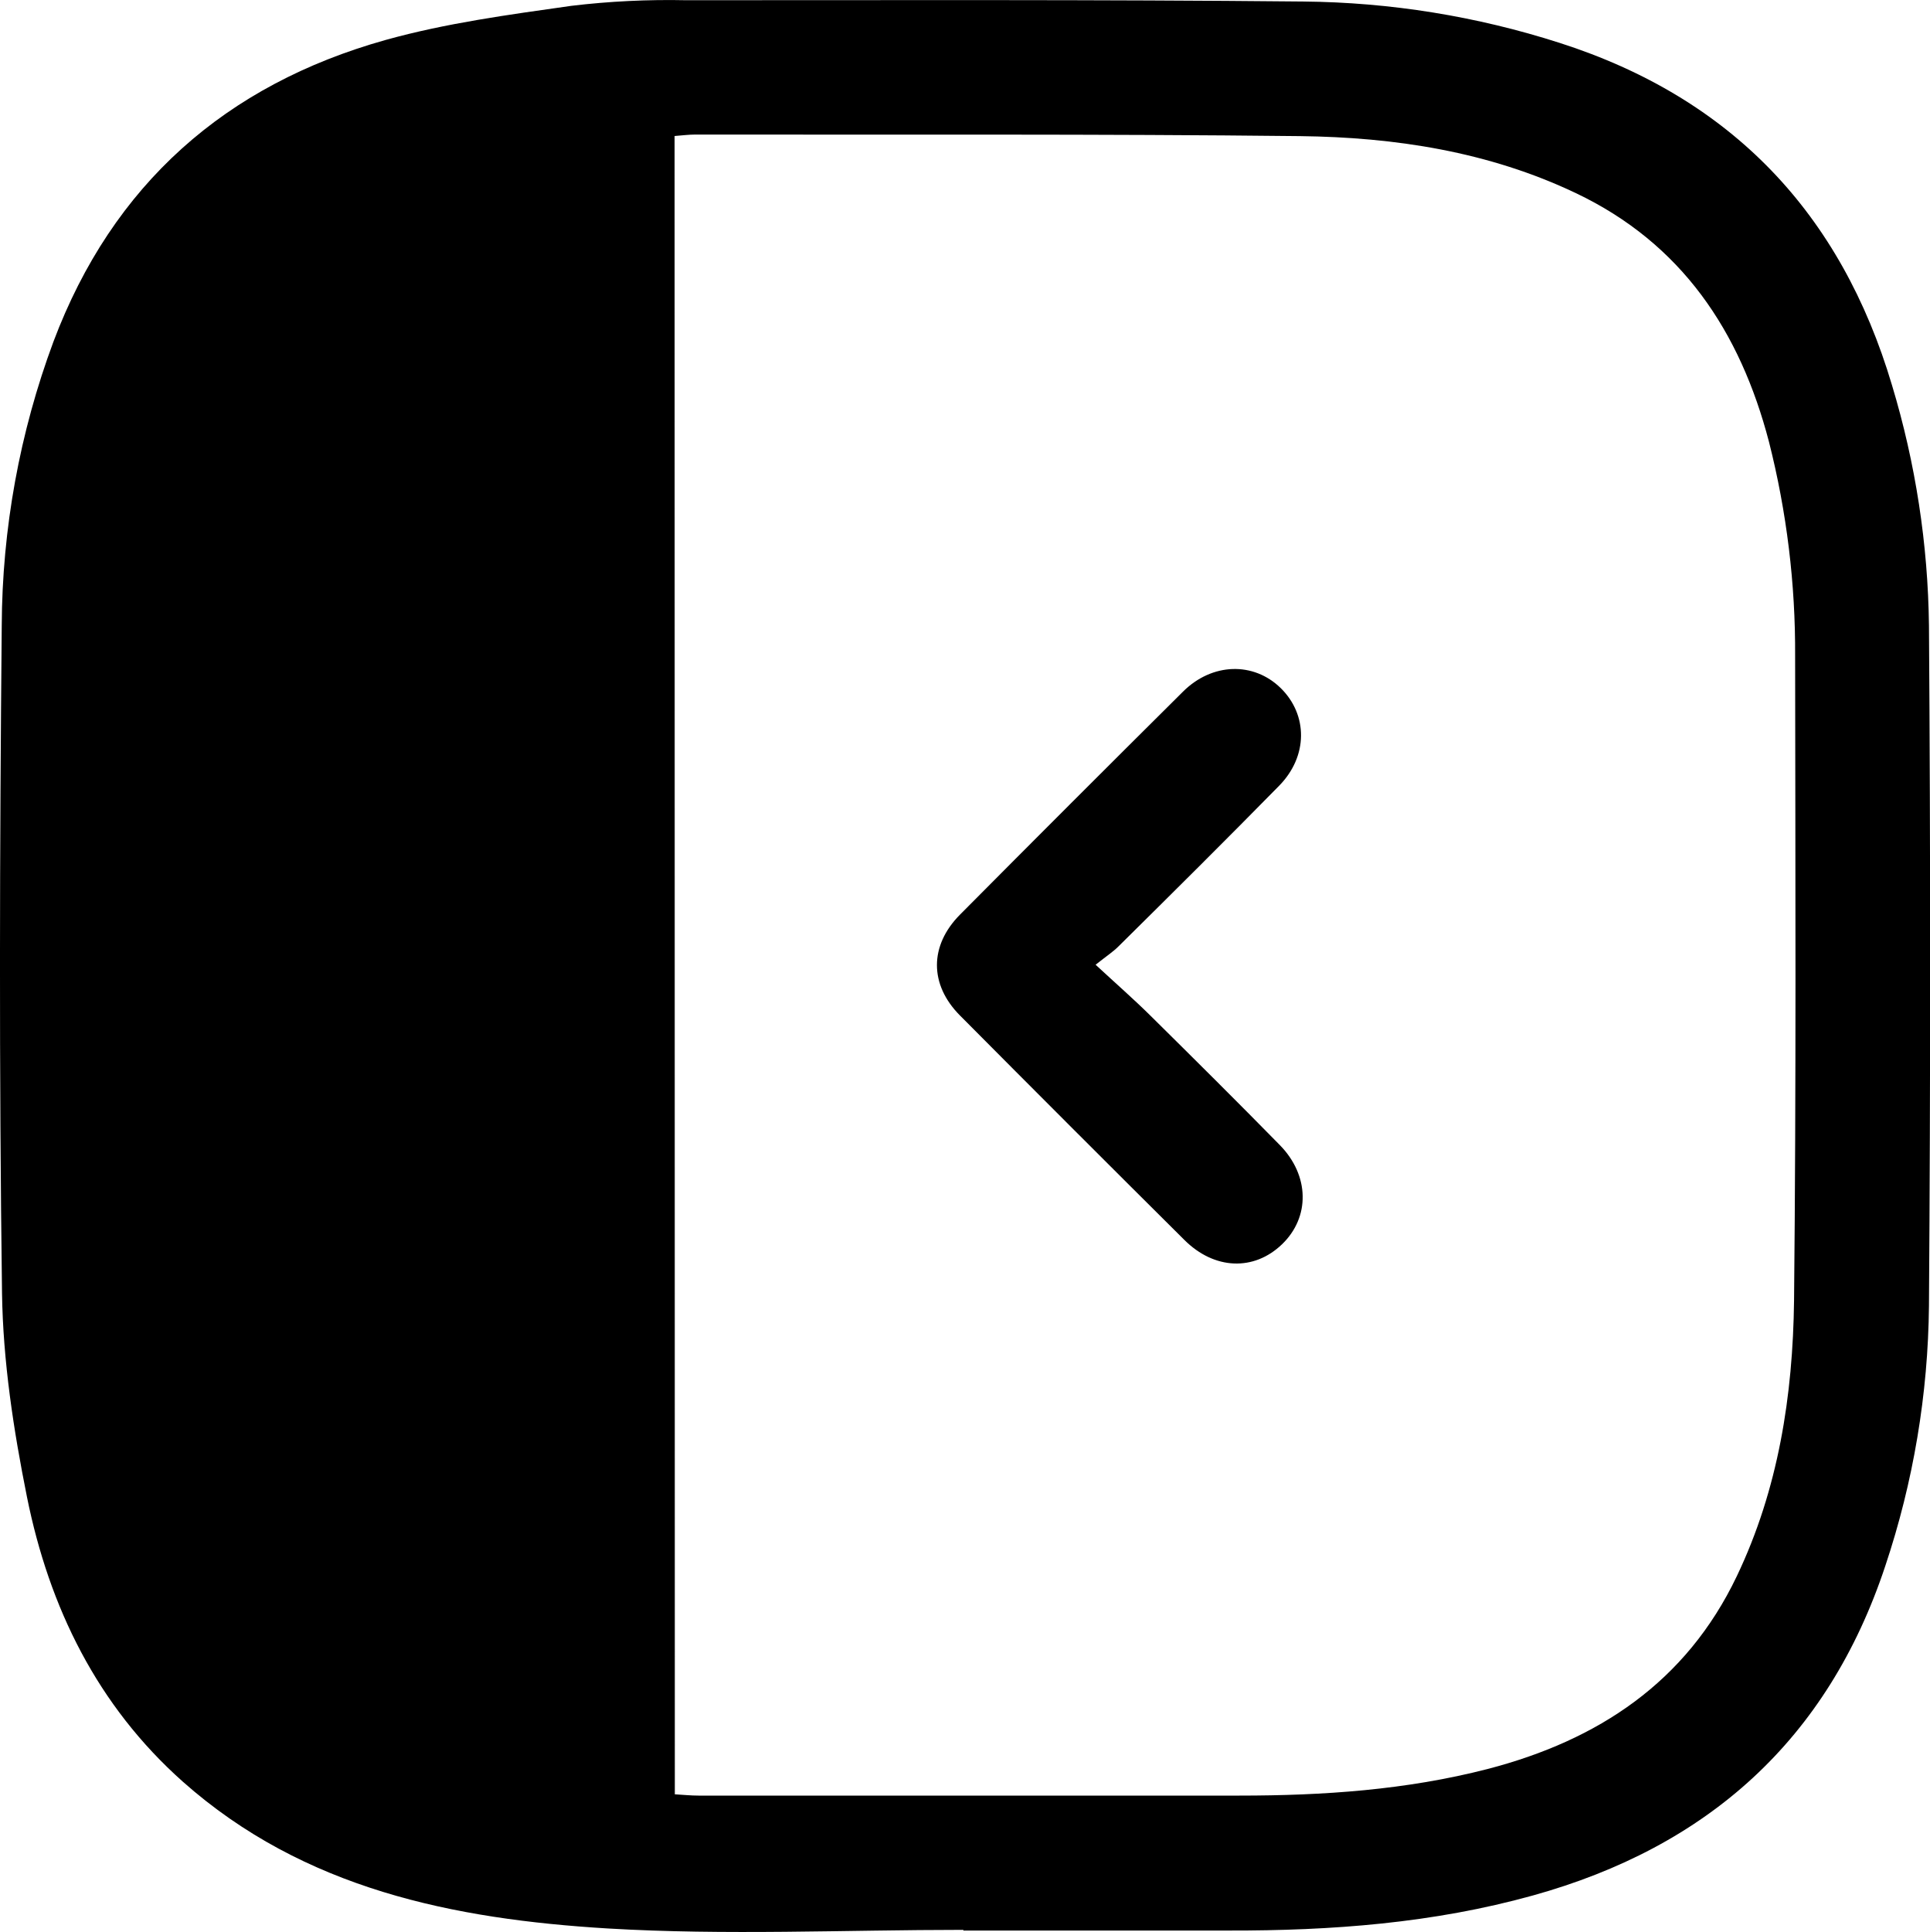
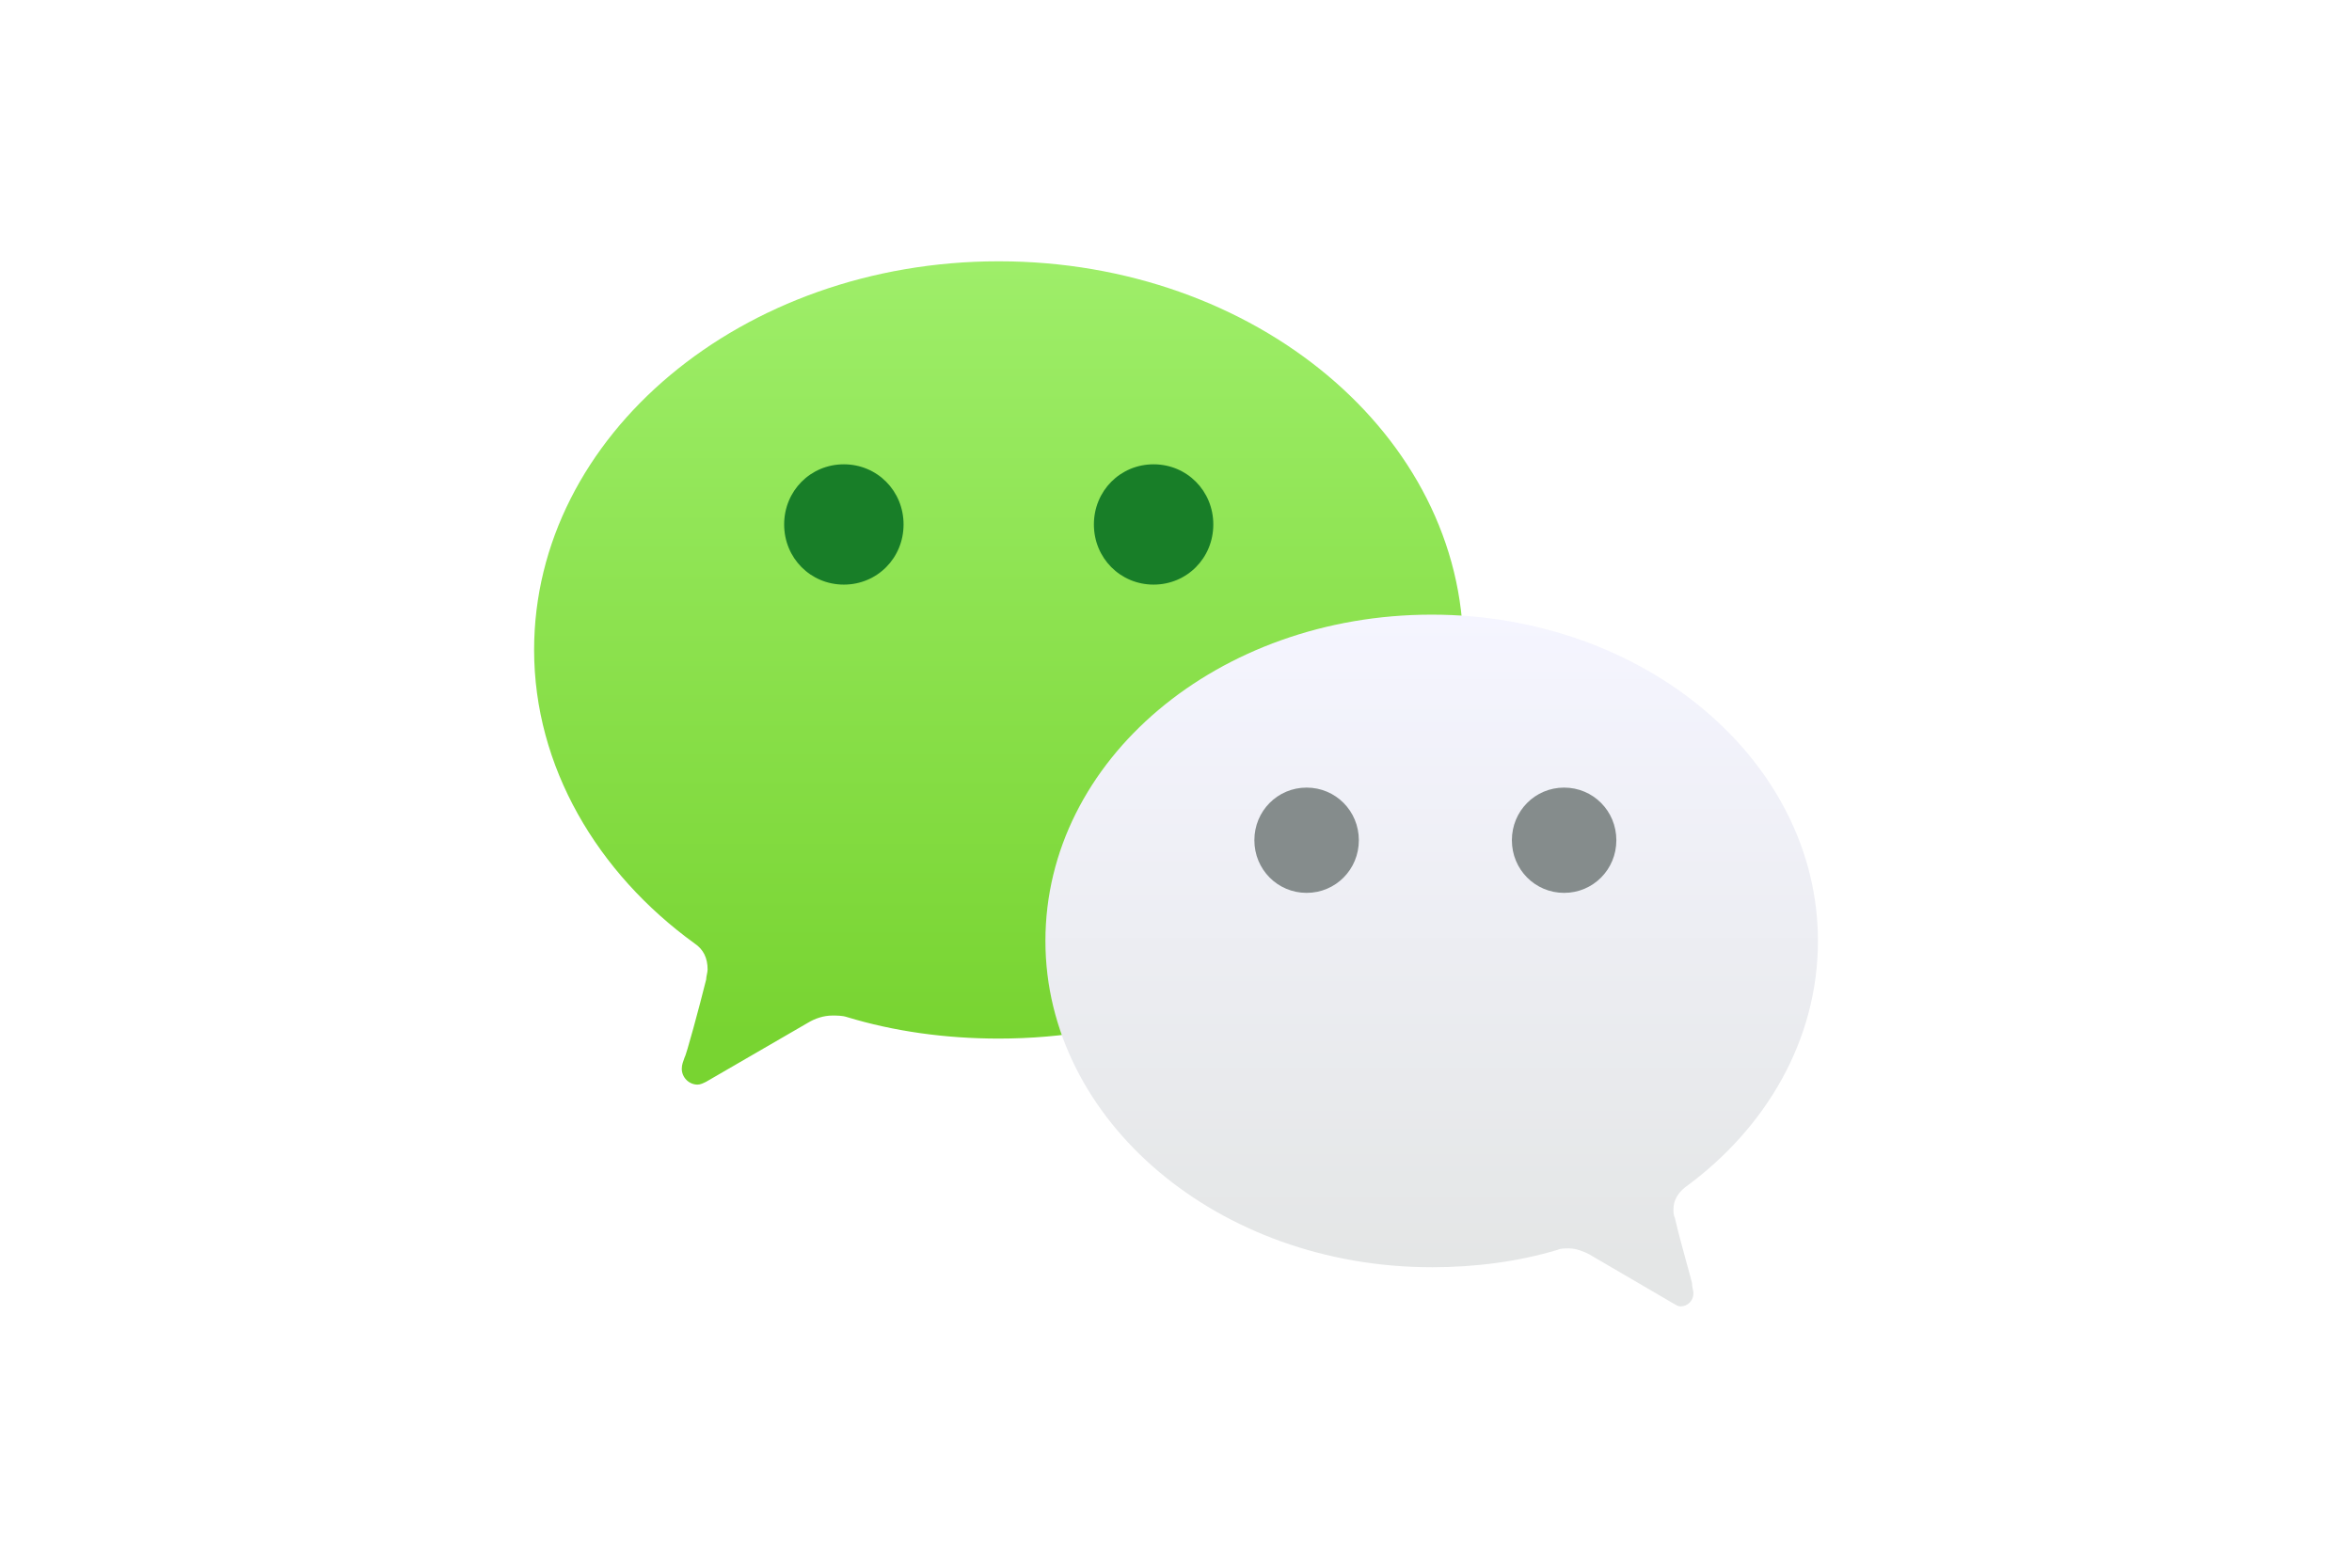
- <svg xmlns="http://www.w3.org/2000/svg" viewBox="0 0 343.91 344.19">
-   <path d="M191.7,363.84c-21.12,0-42.31,1-63.36-.25-27.43-1.66-54.13-7-75.71-26.15-15.27-13.58-23.81-31.08-27.77-50.7-2.4-11.95-4.28-24.21-4.45-36.36-.53-39.62-.42-79.25-.05-118.87a147,147,0,0,1,9.22-50.63c10.55-28,30.68-45.74,59.18-53.73,10.76-3,22-4.51,33.09-6.08a146,146,0,0,1,20.5-1c36.64,0,73.27-.13,109.9.23A154,154,0,0,1,298,27.68c30.57,9.81,50.09,30.32,59.2,61a154.47,154.47,0,0,1,6.58,42.83q.42,60.56,0,121.12A150.78,150.78,0,0,1,356,299c-10.28,31-31.67,50.07-62.82,58.72-17.73,4.93-35.87,6.28-54.18,6.24q-23.62,0-47.26,0Zm-51.4-24.15c1.53.09,2.88.23,4.22.23h96.4c14.91,0,29.72-1,44.22-4.74,19.68-5.12,35.36-15.44,44.39-34.33,7.43-15.54,10-32.21,10.21-49.15.39-38.24.23-76.49.19-114.74a152,152,0,0,0-4.66-38.22c-5.14-19.66-15.51-35.32-34.42-44.31-15.56-7.4-32.23-9.95-49.17-10.15C215.8,43.88,179.92,44.06,144,44c-1.21,0-2.42.16-3.74.26Z" transform="translate(-20.05 -20.03)" />
-   <path d="M215.28,191.9c3.77,3.49,6.86,6.19,9.77,9.07,7.73,7.64,15.45,15.3,23.06,23.06,5.32,5.43,5.4,12.85.39,17.67s-12.05,4.56-17.4-.77q-20.07-19.94-40-40c-5.46-5.5-5.45-12.43,0-17.94q19.8-19.93,39.75-39.74c5.2-5.18,12.6-5.36,17.42-.63s4.92,12.1-.3,17.41c-9.45,9.62-19,19.1-28.62,28.61C218.39,189.6,217.22,190.36,215.28,191.9Z" transform="translate(-20.05 -20.03)" />
+ <svg xmlns="http://www.w3.org/2000/svg" height="800" width="1200" viewBox="-7.583 -10.291 65.718 61.744">
+   <defs>
+     <linearGradient gradientUnits="userSpaceOnUse" gradientTransform="scale(1.06228 .94137)" id="a" y2=".15" x2="17.242" y1="32.431" x1="17.242">
+       <stop offset="0%" stop-color="#78D431" />
+       <stop offset="100%" stop-color="#9EEE69" />
+       <stop offset="100%" stop-color="#9EEE69" />
+     </linearGradient>
+     <linearGradient gradientUnits="userSpaceOnUse" gradientTransform="scale(1.05667 .94637)" id="b" y2="14.697" x2="33.473" y1="41.634" x1="33.473">
+       <stop offset="0%" stop-color="#E4E6E6" />
+       <stop offset="100%" stop-color="#F5F5FF" />
+     </linearGradient>
+   </defs>
+   <g fill="none">
+     <path fill="url(#a)" d="M0 15.306c0 4.592 2.485 8.787 6.324 11.565.339.227.508.567.508 1.02 0 .113-.057.283-.057.397-.282 1.134-.791 3.005-.847 3.061-.057.17-.113.283-.113.454 0 .34.282.624.621.624.113 0 .226-.057.339-.113l4.009-2.324c.282-.17.621-.283.96-.283.169 0 .395 0 .565.057 1.863.567 3.896.85 5.986.85 10.108 0 18.296-6.859 18.296-15.306S28.404 0 18.296 0C8.188 0 0 6.859 0 15.306" />
+     <path fill="url(#b)" d="M35.342 39.62c1.746 0 3.436-.228 4.957-.685.113-.057.282-.057.451-.057.282 0 .563.114.789.228l3.324 1.942c.113.057.169.114.282.114.282 0 .507-.229.507-.514 0-.114-.056-.229-.056-.4 0-.057-.451-1.599-.676-2.57-.056-.114-.056-.229-.056-.343 0-.343.169-.628.451-.857 3.211-2.342 5.239-5.826 5.239-9.71 0-7.082-6.816-12.851-15.21-12.851s-15.21 5.712-15.21 12.851c0 7.082 6.816 12.851 15.21 12.851z" />
+     <path fill="#187E28" d="M14.548 10.365c0 1.322-1.039 2.369-2.351 2.369-1.312 0-2.351-1.047-2.351-2.369 0-1.322 1.039-2.369 2.351-2.369 1.312 0 2.351 1.047 2.351 2.369m12.197 0c0 1.322-1.039 2.369-2.351 2.369-1.312 0-2.351-1.047-2.351-2.369 0-1.322 1.039-2.369 2.351-2.369 1.312 0 2.351 1.047 2.351 2.369" />
+     <path fill="#858C8C" d="M38.502 22.802c0 1.152.914 2.073 2.057 2.073 1.143 0 2.057-.921 2.057-2.073 0-1.152-.914-2.073-2.057-2.073-1.143 0-2.057.921-2.057 2.073m-10.14 0c0 1.152.914 2.073 2.057 2.073 1.143 0 2.057-.921 2.057-2.073 0-1.152-.914-2.073-2.057-2.073-1.143 0-2.057.921-2.057 2.073" />
+   </g>
</svg>
